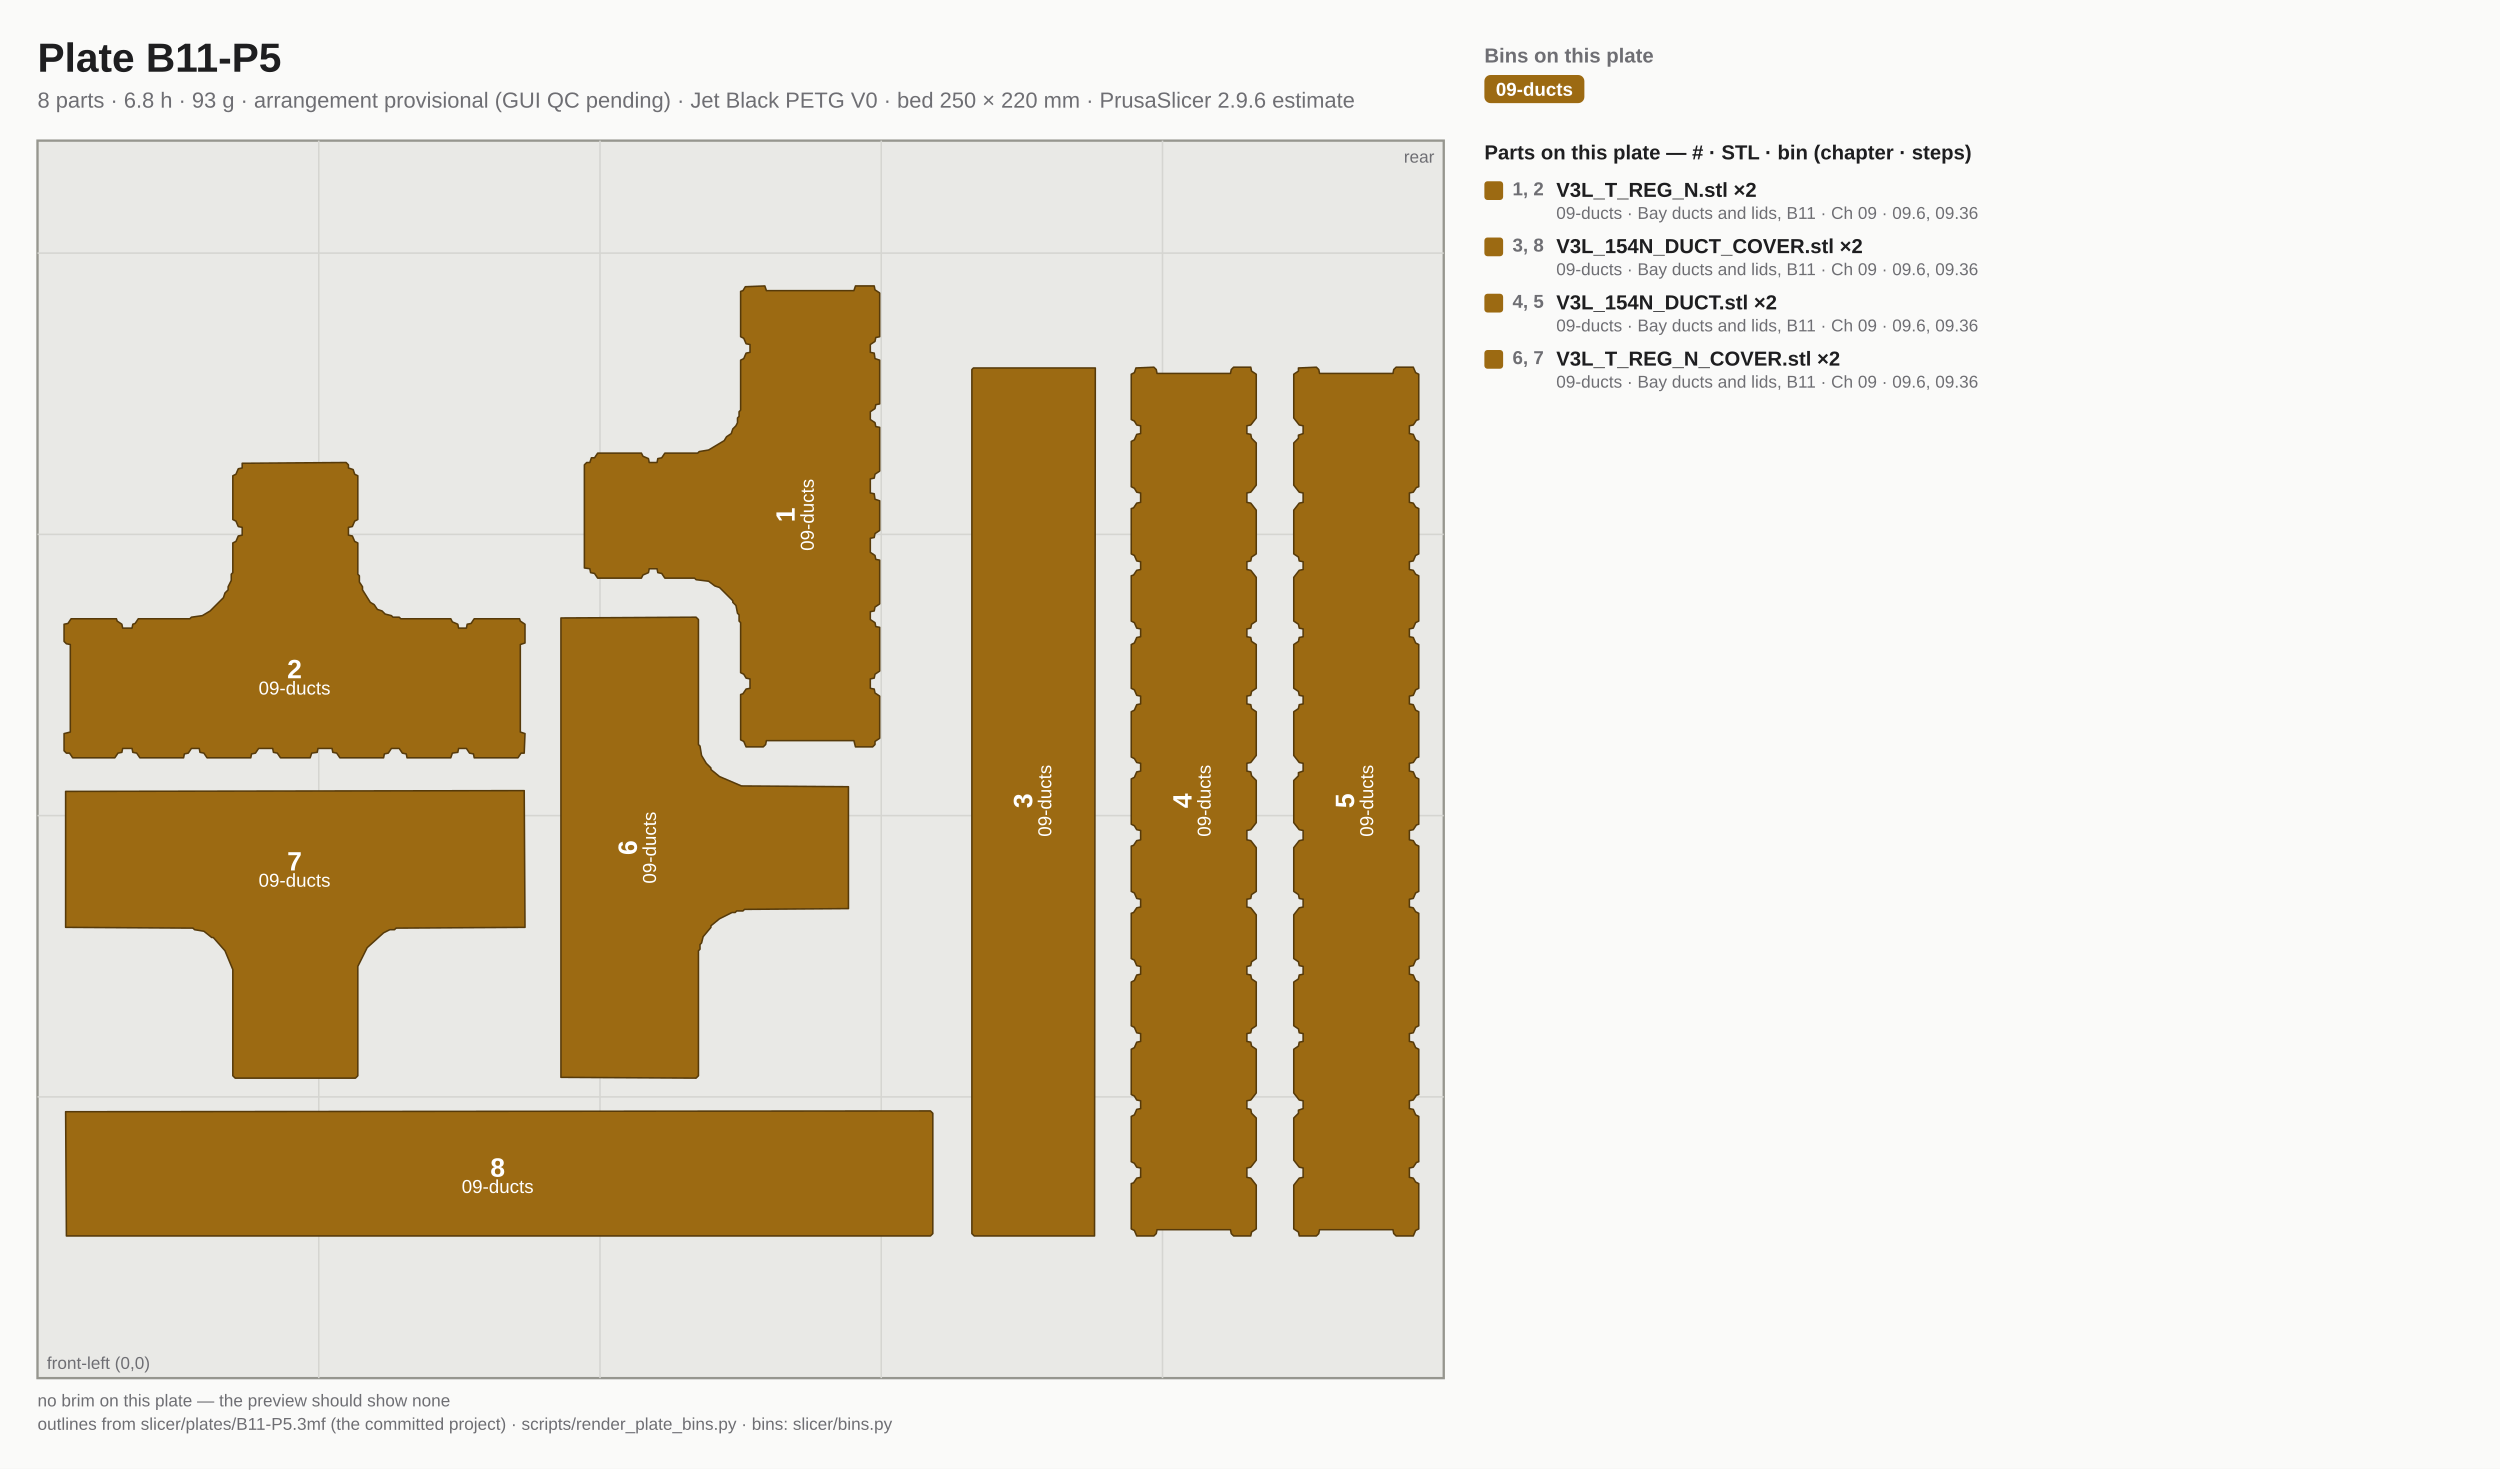
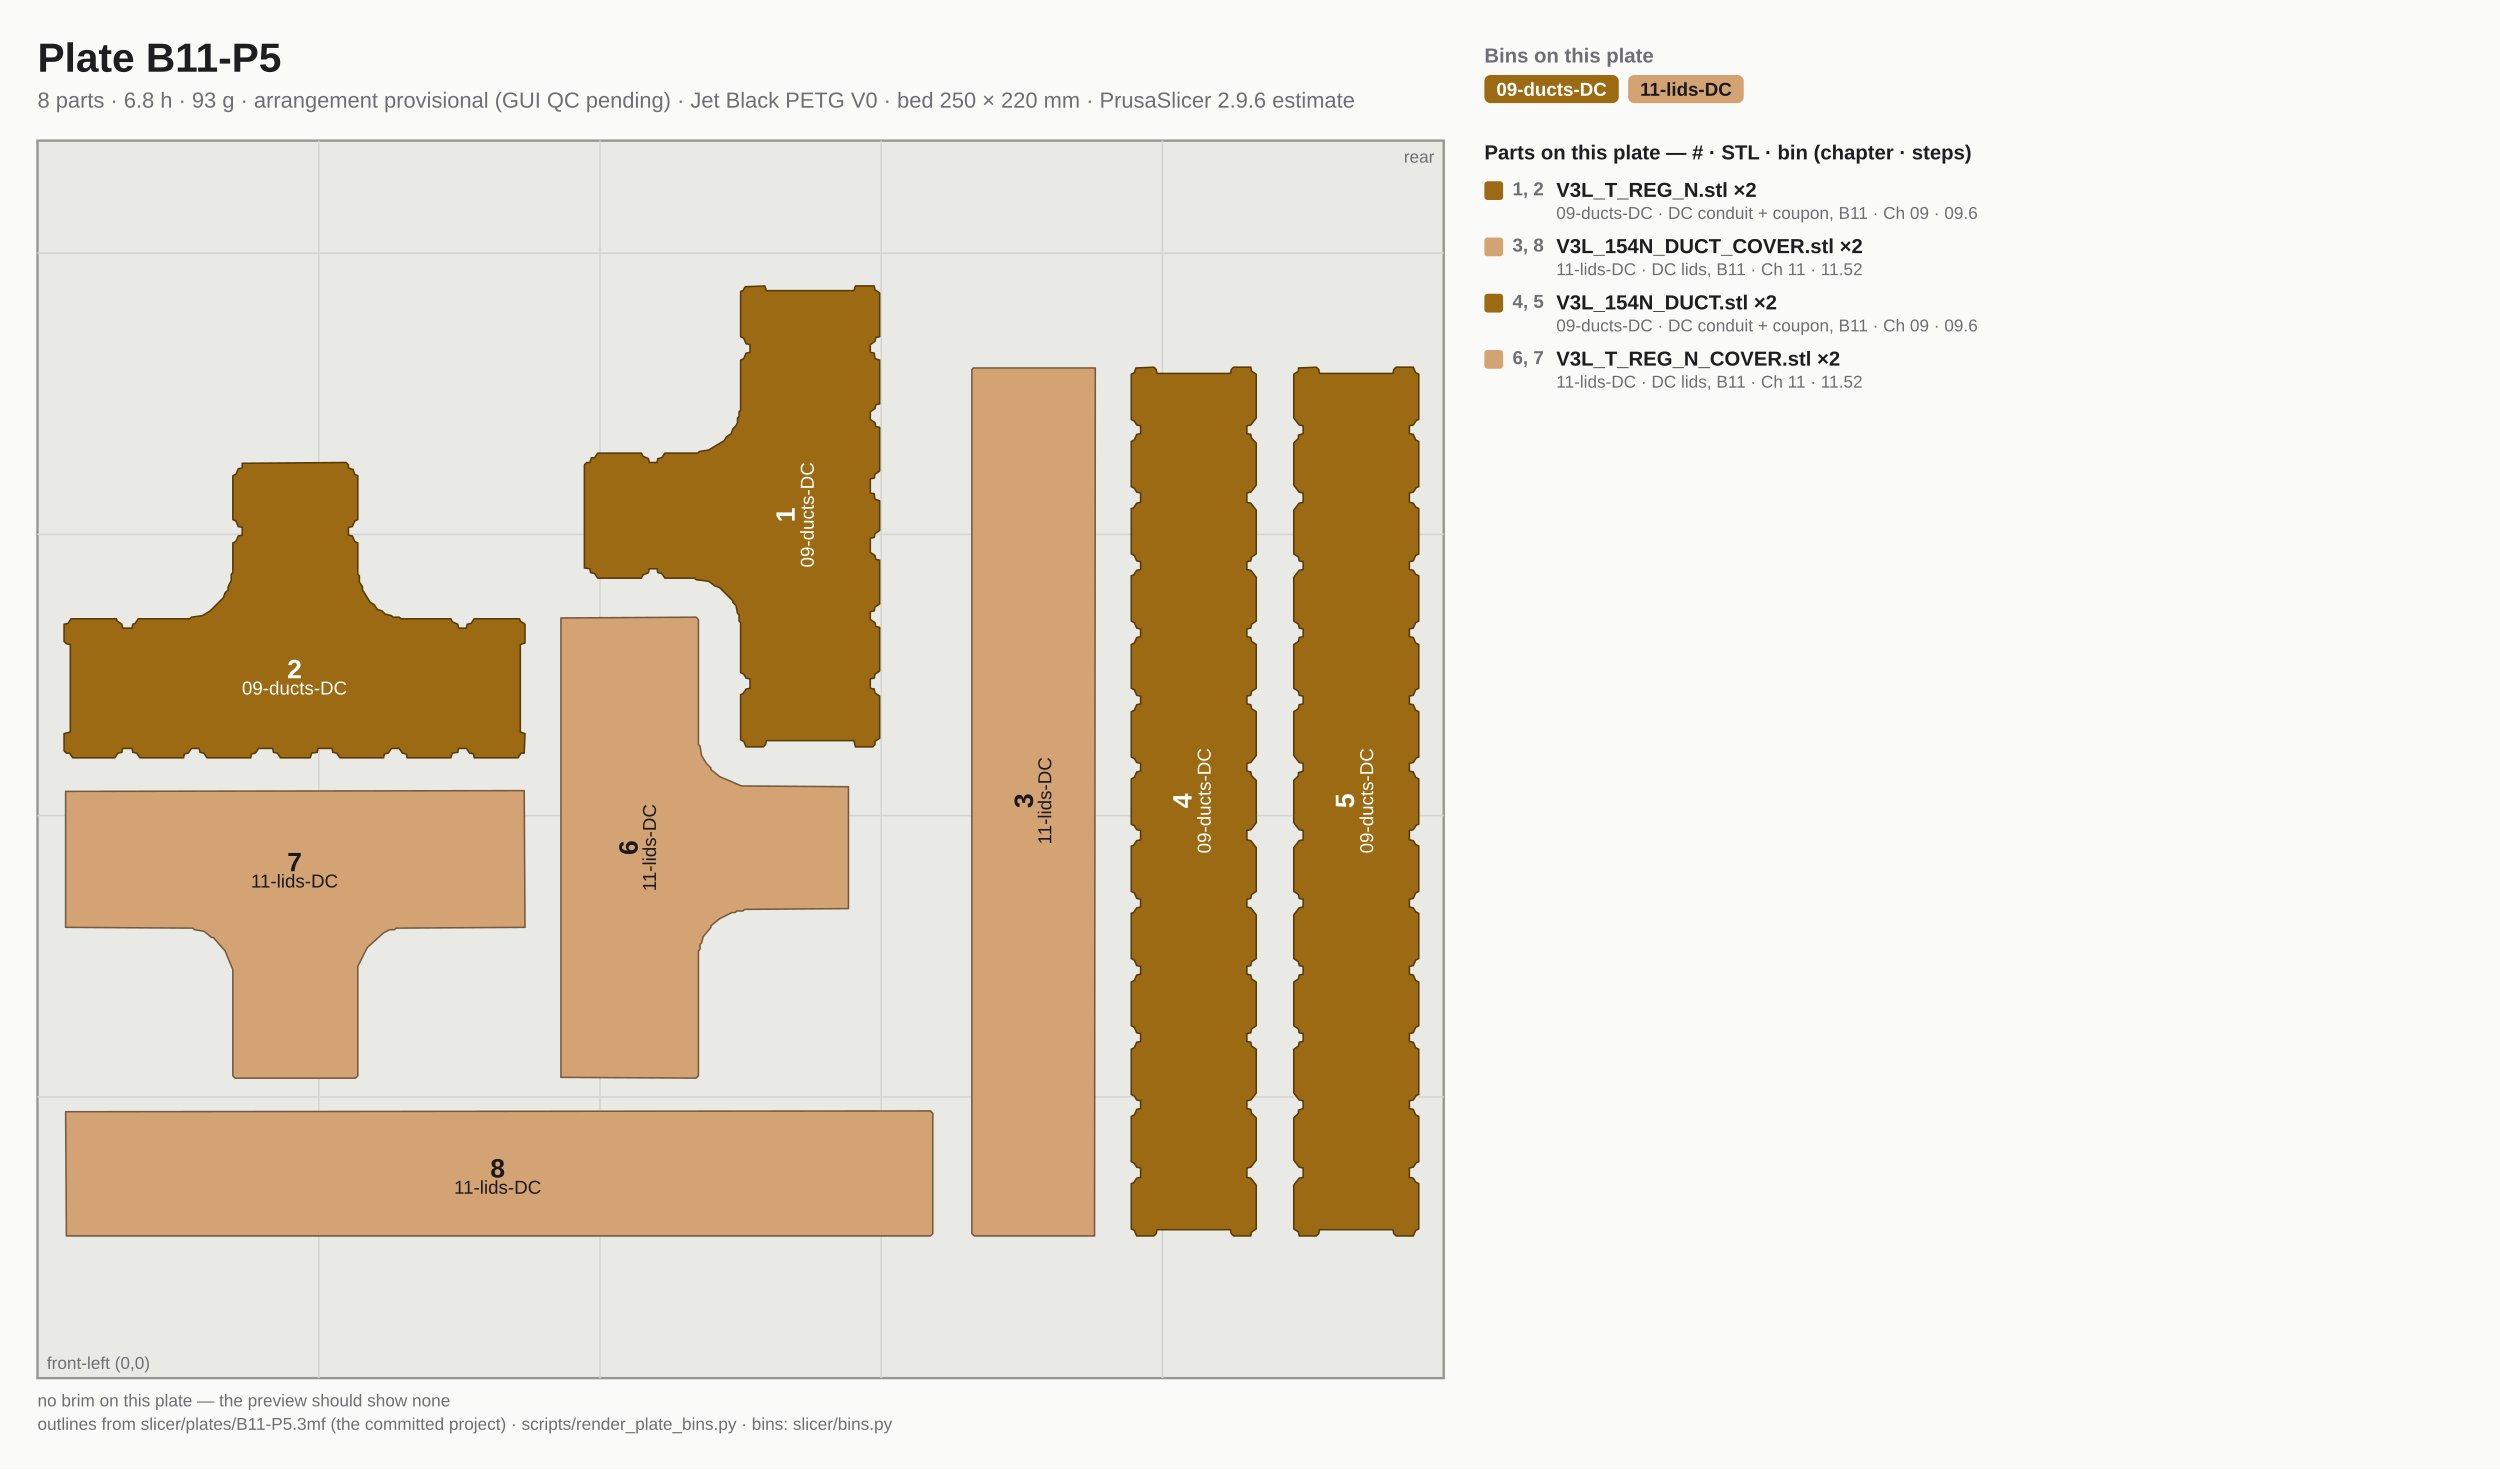
<svg xmlns="http://www.w3.org/2000/svg" width="1600" height="940" viewBox="0 0 1600 940" font-family="Arial, Helvetica, 'DejaVu Sans', sans-serif">
  <rect x="0" y="0" width="1600" height="940" fill="#fafaf9" />
  <text x="24.0" y="45.9" font-size="26" fill="#1e1e20" text-anchor="start" font-weight="bold">Plate B11-P5</text>
  <text x="24.0" y="68.9" font-size="14" fill="#6e6e73" text-anchor="start">8 parts  ·  6.8 h  ·  93 g  ·  arrangement provisional (GUI QC pending)  ·  Jet Black PETG V0  ·  bed 250 × 220 mm  ·  PrusaSlicer 2.9.6 estimate</text>
  <rect x="24.0" y="90.0" width="900.0" height="792.0" fill="#e9e9e6" stroke="#96968f" stroke-width="1.5" />
  <line x1="204.0" y1="90.0" x2="204.0" y2="882.0" stroke="#d5d5d1" stroke-width="1.0" />
  <line x1="384.0" y1="90.0" x2="384.0" y2="882.0" stroke="#d5d5d1" stroke-width="1.0" />
  <line x1="564.0" y1="90.0" x2="564.0" y2="882.0" stroke="#d5d5d1" stroke-width="1.0" />
  <line x1="744.0" y1="90.0" x2="744.0" y2="882.0" stroke="#d5d5d1" stroke-width="1.0" />
  <line x1="24.0" y1="702.0" x2="924.0" y2="702.0" stroke="#d5d5d1" stroke-width="1.0" />
  <line x1="24.0" y1="522.0" x2="924.0" y2="522.0" stroke="#d5d5d1" stroke-width="1.0" />
  <line x1="24.0" y1="342.0" x2="924.0" y2="342.0" stroke="#d5d5d1" stroke-width="1.0" />
  <line x1="24.0" y1="162.0" x2="924.0" y2="162.0" stroke="#d5d5d1" stroke-width="1.0" />
  <text x="30.0" y="876.1" font-size="11" fill="#6e6e73" text-anchor="start">front-left (0,0)</text>
  <text x="918.0" y="104.1" font-size="11" fill="#6e6e73" text-anchor="end">rear</text>
  <path d="M727.0,235.5 738.5,235.0 740.0,236.5 740.5,239.0 787.5,239.0 788.0,236.5 789.5,235.0 800.5,235.0 801.0,237.5 804.0,239.5 804.0,267.5 800.5,272.0 798.0,272.5 798.0,277.5 800.5,278.0 801.0,280.5 804.0,283.5 804.0,310.5 800.5,315.0 798.0,315.5 798.0,321.5 800.5,322.0 804.0,326.5 804.0,354.5 801.0,356.5 800.5,359.0 798.0,359.5 798.0,364.5 800.5,365.0 804.0,369.5 804.0,397.5 801.0,399.5 800.5,402.0 798.0,402.5 798.0,407.5 800.5,408.0 801.0,410.5 804.0,412.5 804.0,440.5 801.0,442.5 800.5,445.0 798.0,445.5 798.0,450.5 800.5,451.0 801.0,453.5 804.0,455.5 804.0,483.5 800.5,488.0 798.0,488.5 798.0,493.5 800.5,494.0 801.0,496.5 804.0,499.5 804.0,526.5 800.5,531.0 798.0,531.5 798.0,537.5 800.5,538.0 804.0,542.5 804.0,570.5 801.0,572.5 800.5,575.0 798.0,575.5 798.0,580.5 800.5,581.0 804.0,585.5 804.0,613.5 801.0,615.5 800.5,618.0 798.0,618.5 798.0,623.5 800.5,624.0 801.0,626.5 804.0,628.5 804.0,656.5 801.0,658.5 800.5,661.0 798.0,661.5 798.0,666.5 800.5,667.0 801.0,669.5 804.0,671.5 804.0,699.5 800.5,704.0 798.0,704.5 798.0,709.5 800.5,710.0 801.0,712.5 804.0,715.5 804.0,742.5 800.5,747.0 798.0,747.5 798.0,753.5 800.5,754.0 804.0,758.5 804.0,786.5 801.0,788.5 800.5,791.0 789.5,791.0 788.0,789.5 787.5,787.0 740.5,787.0 740.0,789.5 738.5,791.0 727.5,791.0 726.0,787.5 724.0,786.5 724.0,757.5 725.5,757.0 727.5,754.0 730.0,753.5 730.0,747.5 727.5,747.0 726.0,744.5 724.0,743.5 724.0,714.5 726.0,713.5 727.5,710.0 730.0,709.5 730.0,704.5 727.5,704.0 726.0,701.5 724.0,700.5 724.0,671.5 726.0,670.5 727.5,667.0 730.0,666.5 730.0,661.5 727.5,661.0 726.0,657.5 724.0,656.5 724.0,628.5 726.0,627.5 727.5,624.0 730.0,623.5 730.0,618.5 727.5,618.0 726.0,614.5 724.0,613.5 724.0,584.5 725.5,584.0 727.5,581.0 730.0,580.5 730.0,575.5 727.5,575.0 726.0,571.5 724.0,570.5 724.0,541.5 725.5,541.0 727.5,538.0 730.0,537.5 730.0,531.5 727.5,531.0 726.0,528.5 724.0,527.5 724.0,498.5 726.0,497.5 727.5,494.0 730.0,493.5 730.0,488.5 727.5,488.0 726.0,485.5 724.0,484.5 724.0,455.5 726.0,454.5 727.5,451.0 730.0,450.5 730.0,445.5 727.5,445.0 726.0,441.5 724.0,440.5 724.0,412.5 726.0,411.5 727.5,408.0 730.0,407.5 730.0,402.5 727.5,402.0 726.0,398.5 724.0,397.5 724.0,368.5 725.5,368.0 727.5,365.0 730.0,364.5 730.0,359.5 727.5,359.0 726.0,355.5 724.0,354.5 724.0,325.5 725.5,325.0 727.5,322.0 730.0,321.5 730.0,315.5 727.5,315.0 726.0,312.5 724.0,311.5 724.0,282.5 726.0,281.5 727.5,278.0 730.0,277.5 730.0,272.5 727.5,272.0 726.0,269.5 724.0,268.5 724.0,239.5 726.0,238.5Z" fill-rule="evenodd" fill="#9c6a12" stroke="#563a0a" stroke-width="1.0" stroke-linejoin="round" />
  <path d="M831.0,235.5 842.5,235.0 844.0,236.5 844.5,239.0 891.5,239.0 892.0,236.5 893.5,235.0 904.5,235.0 906.0,238.5 908.0,239.5 908.0,268.5 906.5,269.0 904.5,272.0 902.0,272.5 902.0,277.5 904.5,278.0 906.0,281.5 908.0,282.5 908.0,311.5 906.5,312.0 904.5,315.0 902.0,315.5 902.0,321.5 904.5,322.0 906.0,324.5 908.0,325.5 908.0,354.5 906.0,355.5 904.5,359.0 902.0,359.5 902.0,364.5 904.5,365.0 906.0,367.5 908.0,368.5 908.0,397.5 906.0,398.5 904.5,402.0 902.0,402.5 902.0,407.5 904.5,408.0 906.0,411.5 908.0,412.5 908.0,440.5 906.0,441.5 904.5,445.0 902.0,445.5 902.0,450.5 904.5,451.0 906.0,454.5 908.0,455.5 908.0,484.5 906.5,485.0 904.5,488.0 902.0,488.5 902.0,493.5 904.5,494.0 906.0,497.5 908.0,498.5 908.0,527.5 906.5,528.0 904.5,531.0 902.0,531.5 902.0,537.5 904.5,538.0 906.0,540.5 908.0,541.5 908.0,570.5 906.0,571.5 904.5,575.0 902.0,575.5 902.0,580.5 904.5,581.0 906.0,583.5 908.0,584.5 908.0,613.5 906.0,614.5 904.5,618.0 902.0,618.5 902.0,623.5 904.5,624.0 906.0,627.5 908.0,628.5 908.0,656.5 906.0,657.5 904.5,661.0 902.0,661.5 902.0,666.5 904.5,667.0 906.0,670.5 908.0,671.5 908.0,700.5 906.5,701.0 904.5,704.0 902.0,704.5 902.0,709.5 904.5,710.0 906.0,713.5 908.0,714.5 908.0,743.5 906.5,744.0 904.5,747.0 902.0,747.5 902.0,753.5 904.5,754.0 906.0,756.5 908.0,757.5 908.0,786.5 906.0,787.5 904.5,791.0 893.5,791.0 892.0,789.5 891.5,787.0 844.5,787.0 844.0,789.5 842.5,791.0 831.5,791.0 831.0,788.5 828.0,786.5 828.0,758.5 831.5,754.0 834.0,753.5 834.0,747.5 831.5,747.0 828.0,742.5 828.0,715.5 831.0,712.5 831.0,710.5 834.0,709.5 834.0,704.5 831.5,704.0 828.0,699.5 828.0,671.5 831.0,669.5 831.5,667.0 834.0,666.5 834.0,661.5 831.5,661.0 831.0,658.5 828.0,656.5 828.0,628.5 831.0,626.5 831.5,624.0 834.0,623.5 834.0,618.5 831.5,618.0 831.0,615.5 828.0,613.5 828.0,585.5 831.5,581.0 834.0,580.5 834.0,575.5 831.5,575.0 831.0,572.5 828.0,570.5 828.0,542.5 831.5,538.0 834.0,537.5 834.0,531.5 831.5,531.0 828.0,526.5 828.0,499.5 831.0,496.5 831.0,494.5 834.0,493.5 834.0,488.5 831.5,488.0 828.0,483.5 828.0,455.5 831.0,453.5 831.5,451.0 834.0,450.5 834.0,445.5 831.5,445.0 831.0,442.5 828.0,440.5 828.0,412.5 831.0,410.5 831.5,408.0 834.0,407.5 834.0,402.5 831.5,402.0 831.0,399.5 828.0,397.5 828.0,369.5 831.5,365.0 834.0,364.5 834.0,359.5 831.5,359.0 831.0,356.5 828.0,354.5 828.0,326.5 831.5,322.0 834.0,321.5 834.0,315.5 831.5,315.0 828.0,310.5 828.0,283.5 831.0,280.5 831.0,278.5 834.0,277.5 834.0,272.5 831.5,272.0 828.0,267.5 828.0,239.5 831.0,237.5Z" fill-rule="evenodd" fill="#9c6a12" stroke="#563a0a" stroke-width="1.0" stroke-linejoin="round" />
-   <path d="M42.0,711.5 595.5,711.0 597.0,712.5 597.0,789.5 595.5,791.0 42.5,791.0Z" fill-rule="evenodd" fill="#9c6a12" stroke="#563a0a" stroke-width="1.0" stroke-linejoin="round" />
-   <path d="M623.0,235.5 701.0,235.5 700.5,791.0 623.5,791.0 622.0,789.5 622.0,236.5Z" fill-rule="evenodd" fill="#9c6a12" stroke="#563a0a" stroke-width="1.0" stroke-linejoin="round" />
+   <path d="M42.0,711.5 595.5,711.0 597.0,712.5 597.0,789.5 595.5,791.0 42.5,791.0Z" fill-rule="evenodd" fill="#d4a373" stroke="#755a3f" stroke-width="1.0" stroke-linejoin="round" />
+   <path d="M623.0,235.5 701.0,235.5 700.5,791.0 623.5,791.0 622.0,789.5 622.0,236.5Z" fill-rule="evenodd" fill="#d4a373" stroke="#755a3f" stroke-width="1.0" stroke-linejoin="round" />
  <path d="M155.0,296.5 221.5,296.0 223.0,297.5 223.0,299.5 226.0,300.5 227.0,303.5 229.0,304.5 229.0,332.5 227.0,333.5 225.5,337.0 223.0,337.5 223.0,342.5 225.5,343.0 227.0,346.5 229.0,347.5 229.0,367.5 230.0,368.5 230.0,372.5 232.0,375.5 232.0,377.5 237.0,385.5 239.5,387.0 241.5,390.0 244.5,391.0 246.5,393.0 250.5,394.0 251.5,395.0 255.5,395.0 256.5,396.0 288.5,396.0 289.5,398.0 293.0,399.5 293.5,402.0 298.5,402.0 299.0,399.5 301.5,399.0 303.5,396.0 332.5,396.0 333.0,397.5 336.0,399.5 336.0,411.5 333.0,412.5 333.0,468.5 336.0,469.5 335.5,482.0 333.5,482.0 331.5,485.0 303.5,485.0 303.0,482.5 300.5,482.0 298.5,479.0 293.5,479.0 293.0,481.5 289.5,482.0 288.5,485.0 260.5,485.0 260.0,482.5 257.5,482.0 255.5,479.0 250.5,479.0 248.5,482.0 246.0,482.5 245.5,485.0 217.5,485.0 215.5,482.0 213.0,481.5 212.5,479.0 203.5,479.0 203.0,481.5 199.5,482.0 198.5,485.0 179.5,485.0 177.5,482.0 175.0,481.5 174.5,479.0 165.5,479.0 163.5,482.0 161.0,482.5 160.5,485.0 132.5,485.0 130.5,482.0 128.0,481.5 127.5,479.0 122.5,479.0 120.5,482.0 118.0,482.5 117.5,485.0 89.5,485.0 87.5,482.0 85.0,481.5 84.5,479.0 78.5,479.0 78.0,481.5 75.5,482.0 73.5,485.0 46.5,485.0 44.5,482.0 42.5,482.0 41.0,480.5 41.0,469.5 45.0,468.5 45.0,412.5 42.5,412.0 41.0,410.5 41.0,399.5 43.5,399.0 45.5,396.0 74.5,396.0 75.0,397.5 78.0,399.5 78.5,402.0 84.5,402.0 85.0,399.5 86.5,399.0 88.5,396.0 121.5,396.0 122.5,395.0 129.5,394.0 134.5,391.0 143.0,382.5 144.0,379.5 146.0,377.5 146.0,375.5 148.0,371.5 148.0,367.5 149.0,366.5 149.0,347.5 151.0,346.5 152.5,343.0 155.0,342.5 155.0,337.5 152.5,337.0 151.0,333.5 149.0,332.5 149.0,304.5 151.0,303.5 152.5,300.0 155.0,299.5Z" fill-rule="evenodd" fill="#9c6a12" stroke="#563a0a" stroke-width="1.0" stroke-linejoin="round" />
  <path d="M477.0,183.5 489.5,183.0 490.5,186.0 546.5,186.0 547.5,183.0 559.5,183.0 560.0,185.5 563.0,187.5 563.0,215.5 560.5,216.0 560.0,218.5 557.0,220.5 557.0,225.5 559.5,226.0 560.0,229.5 563.0,230.5 563.0,258.5 560.5,259.0 560.0,261.5 557.0,263.5 557.0,268.5 560.0,270.5 560.5,273.0 563.0,273.5 563.0,301.5 560.0,303.5 559.5,306.0 557.0,306.5 557.0,315.5 559.5,316.0 560.0,319.5 563.0,320.5 563.0,339.5 560.0,341.5 559.5,344.0 557.0,344.5 557.0,353.5 560.0,355.5 560.5,358.0 563.0,358.5 563.0,386.5 560.0,388.5 559.5,391.0 557.0,391.5 557.0,396.5 560.0,398.5 560.5,401.0 563.0,401.5 563.0,429.5 560.0,431.5 559.5,434.0 557.0,434.5 557.0,440.5 559.5,441.0 560.0,443.5 563.0,445.5 563.0,472.5 560.0,474.5 560.0,476.5 558.5,478.0 547.5,478.0 546.5,474.0 490.5,474.0 490.0,476.5 488.5,478.0 477.5,478.0 476.0,474.5 474.0,473.5 474.0,444.5 475.5,444.0 477.5,441.0 480.0,440.5 480.0,434.5 477.5,434.0 476.0,431.5 474.0,430.5 474.0,398.5 473.0,397.5 473.0,393.5 472.0,392.5 471.0,387.5 469.0,385.5 469.0,384.5 460.5,376.0 457.5,375.0 453.5,372.0 445.5,371.0 444.5,370.0 425.5,370.0 423.5,367.0 421.0,366.5 420.5,364.0 415.5,364.0 415.0,366.5 411.5,368.0 410.5,370.0 382.5,370.0 380.5,367.0 378.0,366.5 377.5,364.0 374.0,363.5 374.0,297.5 375.5,296.0 377.5,296.0 378.5,293.0 380.5,293.0 382.5,290.0 410.5,290.0 411.5,292.0 415.0,293.5 415.5,296.0 420.5,296.0 421.0,293.5 423.5,293.0 425.5,290.0 446.5,290.0 447.5,289.0 453.5,288.0 463.5,282.0 465.0,279.5 468.0,277.5 469.0,274.5 471.0,272.5 472.0,270.5 472.0,267.5 473.0,266.5 473.0,263.5 474.0,262.5 474.0,230.5 476.0,229.5 477.5,226.0 480.0,225.5 480.0,220.5 477.5,220.0 476.0,216.5 474.0,215.5 474.0,186.5 475.5,186.0Z" fill-rule="evenodd" fill="#9c6a12" stroke="#563a0a" stroke-width="1.0" stroke-linejoin="round" />
-   <path d="M42.0,506.5 335.5,506.0 336.0,593.5 253.5,594.0 252.5,595.0 249.5,595.0 245.5,597.0 235.0,606.5 229.0,618.5 229.0,688.5 227.5,690.0 150.5,690.0 149.0,688.5 149.0,620.5 144.0,608.5 136.5,600.0 135.5,600.0 130.5,596.0 124.5,595.0 123.5,594.0 42.0,593.5Z" fill-rule="evenodd" fill="#9c6a12" stroke="#563a0a" stroke-width="1.0" stroke-linejoin="round" />
-   <path d="M359.0,395.5 445.5,395.0 447.0,396.5 447.0,476.5 448.0,477.5 449.0,483.5 452.0,488.5 455.0,491.5 455.0,492.5 460.5,497.0 474.5,503.0 543.0,503.5 543.0,581.5 476.5,582.0 475.5,583.0 471.5,583.0 470.5,584.0 468.5,584.0 460.5,588.0 455.0,592.5 455.0,593.5 450.0,599.5 449.0,603.5 448.0,604.5 448.0,607.5 447.0,608.5 447.0,688.5 445.5,690.0 359.0,689.5Z" fill-rule="evenodd" fill="#9c6a12" stroke="#563a0a" stroke-width="1.0" stroke-linejoin="round" />
-   <text x="318.5" y="753.1" font-size="17" fill="#ffffff" text-anchor="middle" font-weight="bold">8</text>
-   <text x="318.5" y="763.5" font-size="12" fill="#ffffff" text-anchor="middle">09-ducts</text>
-   <text x="654.5" y="518.6" font-size="17" fill="#ffffff" text-anchor="middle" font-weight="bold" transform="rotate(-90 654.5 512.5)">3</text>
-   <text x="668.5" y="516.8" font-size="12" fill="#ffffff" text-anchor="middle" transform="rotate(-90 668.5 512.5)">09-ducts</text>
+   <path d="M42.0,506.5 335.5,506.0 336.0,593.5 253.5,594.0 252.5,595.0 249.5,595.0 245.5,597.0 235.0,606.5 229.0,618.5 229.0,688.5 227.5,690.0 150.5,690.0 149.0,688.5 149.0,620.5 144.0,608.5 136.5,600.0 135.5,600.0 130.5,596.0 124.5,595.0 123.5,594.0 42.0,593.5Z" fill-rule="evenodd" fill="#d4a373" stroke="#755a3f" stroke-width="1.0" stroke-linejoin="round" />
+   <path d="M359.0,395.5 445.5,395.0 447.0,396.5 447.0,476.5 448.0,477.5 449.0,483.5 452.0,488.5 455.0,491.5 455.0,492.5 460.5,497.0 474.5,503.0 543.0,503.5 543.0,581.5 476.5,582.0 475.5,583.0 471.5,583.0 470.5,584.0 468.5,584.0 460.5,588.0 455.0,592.5 455.0,593.5 450.0,599.5 449.0,603.5 448.0,604.5 448.0,607.5 447.0,608.5 447.0,688.5 445.5,690.0 359.0,689.5Z" fill-rule="evenodd" fill="#d4a373" stroke="#755a3f" stroke-width="1.0" stroke-linejoin="round" />
+   <text x="318.5" y="753.6" font-size="17" fill="#1a1a1e" text-anchor="middle" font-weight="bold">8</text>
+   <text x="318.5" y="764.0" font-size="12" fill="#1a1a1e" text-anchor="middle">11-lids-DC</text>
+   <text x="655.0" y="518.6" font-size="17" fill="#1a1a1e" text-anchor="middle" font-weight="bold" transform="rotate(-90 655.0 512.5)">3</text>
+   <text x="668.5" y="516.8" font-size="12" fill="#1a1a1e" text-anchor="middle" transform="rotate(-90 668.5 512.5)">11-lids-DC</text>
  <text x="756.5" y="518.6" font-size="17" fill="#ffffff" text-anchor="middle" font-weight="bold" transform="rotate(-90 756.5 512.5)">4</text>
-   <text x="770.5" y="516.8" font-size="12" fill="#ffffff" text-anchor="middle" transform="rotate(-90 770.5 512.5)">09-ducts</text>
+   <text x="770.5" y="516.8" font-size="12" fill="#ffffff" text-anchor="middle" transform="rotate(-90 770.5 512.5)">09-ducts-DC</text>
  <text x="860.5" y="518.6" font-size="17" fill="#ffffff" text-anchor="middle" font-weight="bold" transform="rotate(-90 860.5 512.5)">5</text>
-   <text x="874.5" y="516.8" font-size="12" fill="#ffffff" text-anchor="middle" transform="rotate(-90 874.5 512.5)">09-ducts</text>
-   <text x="401.5" y="548.6" font-size="17" fill="#ffffff" text-anchor="middle" font-weight="bold" transform="rotate(-90 401.5 542.5)">6</text>
-   <text x="415.5" y="546.8" font-size="12" fill="#ffffff" text-anchor="middle" transform="rotate(-90 415.5 542.5)">09-ducts</text>
-   <text x="188.5" y="557.1" font-size="17" fill="#ffffff" text-anchor="middle" font-weight="bold">7</text>
-   <text x="188.5" y="567.5" font-size="12" fill="#ffffff" text-anchor="middle">09-ducts</text>
+   <text x="874.5" y="516.8" font-size="12" fill="#ffffff" text-anchor="middle" transform="rotate(-90 874.5 512.5)">09-ducts-DC</text>
+   <text x="402.0" y="548.6" font-size="17" fill="#1a1a1e" text-anchor="middle" font-weight="bold" transform="rotate(-90 402.0 542.5)">6</text>
+   <text x="415.5" y="546.8" font-size="12" fill="#1a1a1e" text-anchor="middle" transform="rotate(-90 415.5 542.5)">11-lids-DC</text>
+   <text x="188.5" y="557.6" font-size="17" fill="#1a1a1e" text-anchor="middle" font-weight="bold">7</text>
+   <text x="188.5" y="568.0" font-size="12" fill="#1a1a1e" text-anchor="middle">11-lids-DC</text>
  <text x="502.5" y="335.6" font-size="17" fill="#ffffff" text-anchor="middle" font-weight="bold" transform="rotate(-90 502.5 329.5)">1</text>
-   <text x="516.5" y="333.8" font-size="12" fill="#ffffff" text-anchor="middle" transform="rotate(-90 516.5 329.5)">09-ducts</text>
+   <text x="516.5" y="333.8" font-size="12" fill="#ffffff" text-anchor="middle" transform="rotate(-90 516.5 329.5)">09-ducts-DC</text>
  <text x="188.5" y="434.1" font-size="17" fill="#ffffff" text-anchor="middle" font-weight="bold">2</text>
-   <text x="188.5" y="444.5" font-size="12" fill="#ffffff" text-anchor="middle">09-ducts</text>
+   <text x="188.5" y="444.5" font-size="12" fill="#ffffff" text-anchor="middle">09-ducts-DC</text>
  <text x="950.0" y="40.0" font-size="13" fill="#6e6e73" text-anchor="start" font-weight="bold">Bins on this plate</text>
-   <rect x="950.0" y="48.0" width="64.0" height="18.0" rx="4.0" fill="#9c6a12" />
-   <text x="982.0" y="61.3" font-size="12" fill="#ffffff" text-anchor="middle" font-weight="bold">09-ducts</text>
+   <rect x="950.0" y="48.0" width="86.0" height="18.0" rx="4.0" fill="#9c6a12" />
+   <text x="993.0" y="61.3" font-size="12" fill="#ffffff" text-anchor="middle" font-weight="bold">09-ducts-DC</text>
+   <rect x="1042.0" y="48.0" width="74.0" height="18.0" rx="4.0" fill="#d4a373" />
+   <text x="1079.0" y="61.3" font-size="12" fill="#1a1a1e" text-anchor="middle" font-weight="bold">11-lids-DC</text>
  <text x="950.0" y="102.0" font-size="13" fill="#1e1e20" text-anchor="start" font-weight="bold">Parts on this plate  —  # · STL · bin (chapter · steps)</text>
  <rect x="950.0" y="116.0" width="12.0" height="12.0" rx="2.0" fill="#9c6a12" />
  <text x="968.0" y="125.0" font-size="12" fill="#6e6e73" text-anchor="start" font-weight="bold">1, 2</text>
  <text x="996.0" y="126.0" font-size="13" fill="#1e1e20" text-anchor="start" font-weight="bold">V3L_T_REG_N.stl  ×2</text>
-   <text x="996.0" y="140.1" font-size="11" fill="#6e6e73" text-anchor="start">09-ducts · Bay ducts and lids, B11 · Ch 09 · 09.6, 09.36</text>
-   <rect x="950.0" y="152.0" width="12.0" height="12.0" rx="2.0" fill="#9c6a12" />
+   <text x="996.0" y="140.1" font-size="11" fill="#6e6e73" text-anchor="start">09-ducts-DC · DC conduit + coupon, B11 · Ch 09 · 09.6</text>
+   <rect x="950.0" y="152.0" width="12.0" height="12.0" rx="2.0" fill="#d4a373" />
  <text x="968.0" y="161.0" font-size="12" fill="#6e6e73" text-anchor="start" font-weight="bold">3, 8</text>
  <text x="996.0" y="162.0" font-size="13" fill="#1e1e20" text-anchor="start" font-weight="bold">V3L_154N_DUCT_COVER.stl  ×2</text>
-   <text x="996.0" y="176.1" font-size="11" fill="#6e6e73" text-anchor="start">09-ducts · Bay ducts and lids, B11 · Ch 09 · 09.6, 09.36</text>
+   <text x="996.0" y="176.1" font-size="11" fill="#6e6e73" text-anchor="start">11-lids-DC · DC lids, B11 · Ch 11 · 11.52</text>
  <rect x="950.0" y="188.0" width="12.0" height="12.0" rx="2.0" fill="#9c6a12" />
  <text x="968.0" y="197.0" font-size="12" fill="#6e6e73" text-anchor="start" font-weight="bold">4, 5</text>
  <text x="996.0" y="198.0" font-size="13" fill="#1e1e20" text-anchor="start" font-weight="bold">V3L_154N_DUCT.stl  ×2</text>
-   <text x="996.0" y="212.1" font-size="11" fill="#6e6e73" text-anchor="start">09-ducts · Bay ducts and lids, B11 · Ch 09 · 09.6, 09.36</text>
-   <rect x="950.0" y="224.0" width="12.0" height="12.0" rx="2.0" fill="#9c6a12" />
+   <text x="996.0" y="212.1" font-size="11" fill="#6e6e73" text-anchor="start">09-ducts-DC · DC conduit + coupon, B11 · Ch 09 · 09.6</text>
+   <rect x="950.0" y="224.0" width="12.0" height="12.0" rx="2.0" fill="#d4a373" />
  <text x="968.0" y="233.0" font-size="12" fill="#6e6e73" text-anchor="start" font-weight="bold">6, 7</text>
  <text x="996.0" y="234.0" font-size="13" fill="#1e1e20" text-anchor="start" font-weight="bold">V3L_T_REG_N_COVER.stl  ×2</text>
-   <text x="996.0" y="248.1" font-size="11" fill="#6e6e73" text-anchor="start">09-ducts · Bay ducts and lids, B11 · Ch 09 · 09.6, 09.36</text>
+   <text x="996.0" y="248.1" font-size="11" fill="#6e6e73" text-anchor="start">11-lids-DC · DC lids, B11 · Ch 11 · 11.52</text>
  <text x="24.0" y="900.1" font-size="11" fill="#6e6e73" text-anchor="start">no brim on this plate — the preview should show none</text>
  <text x="24.0" y="915.1" font-size="11" fill="#6e6e73" text-anchor="start">outlines from slicer/plates/B11-P5.3mf (the committed project) · scripts/render_plate_bins.py · bins: slicer/bins.py</text>
</svg>
